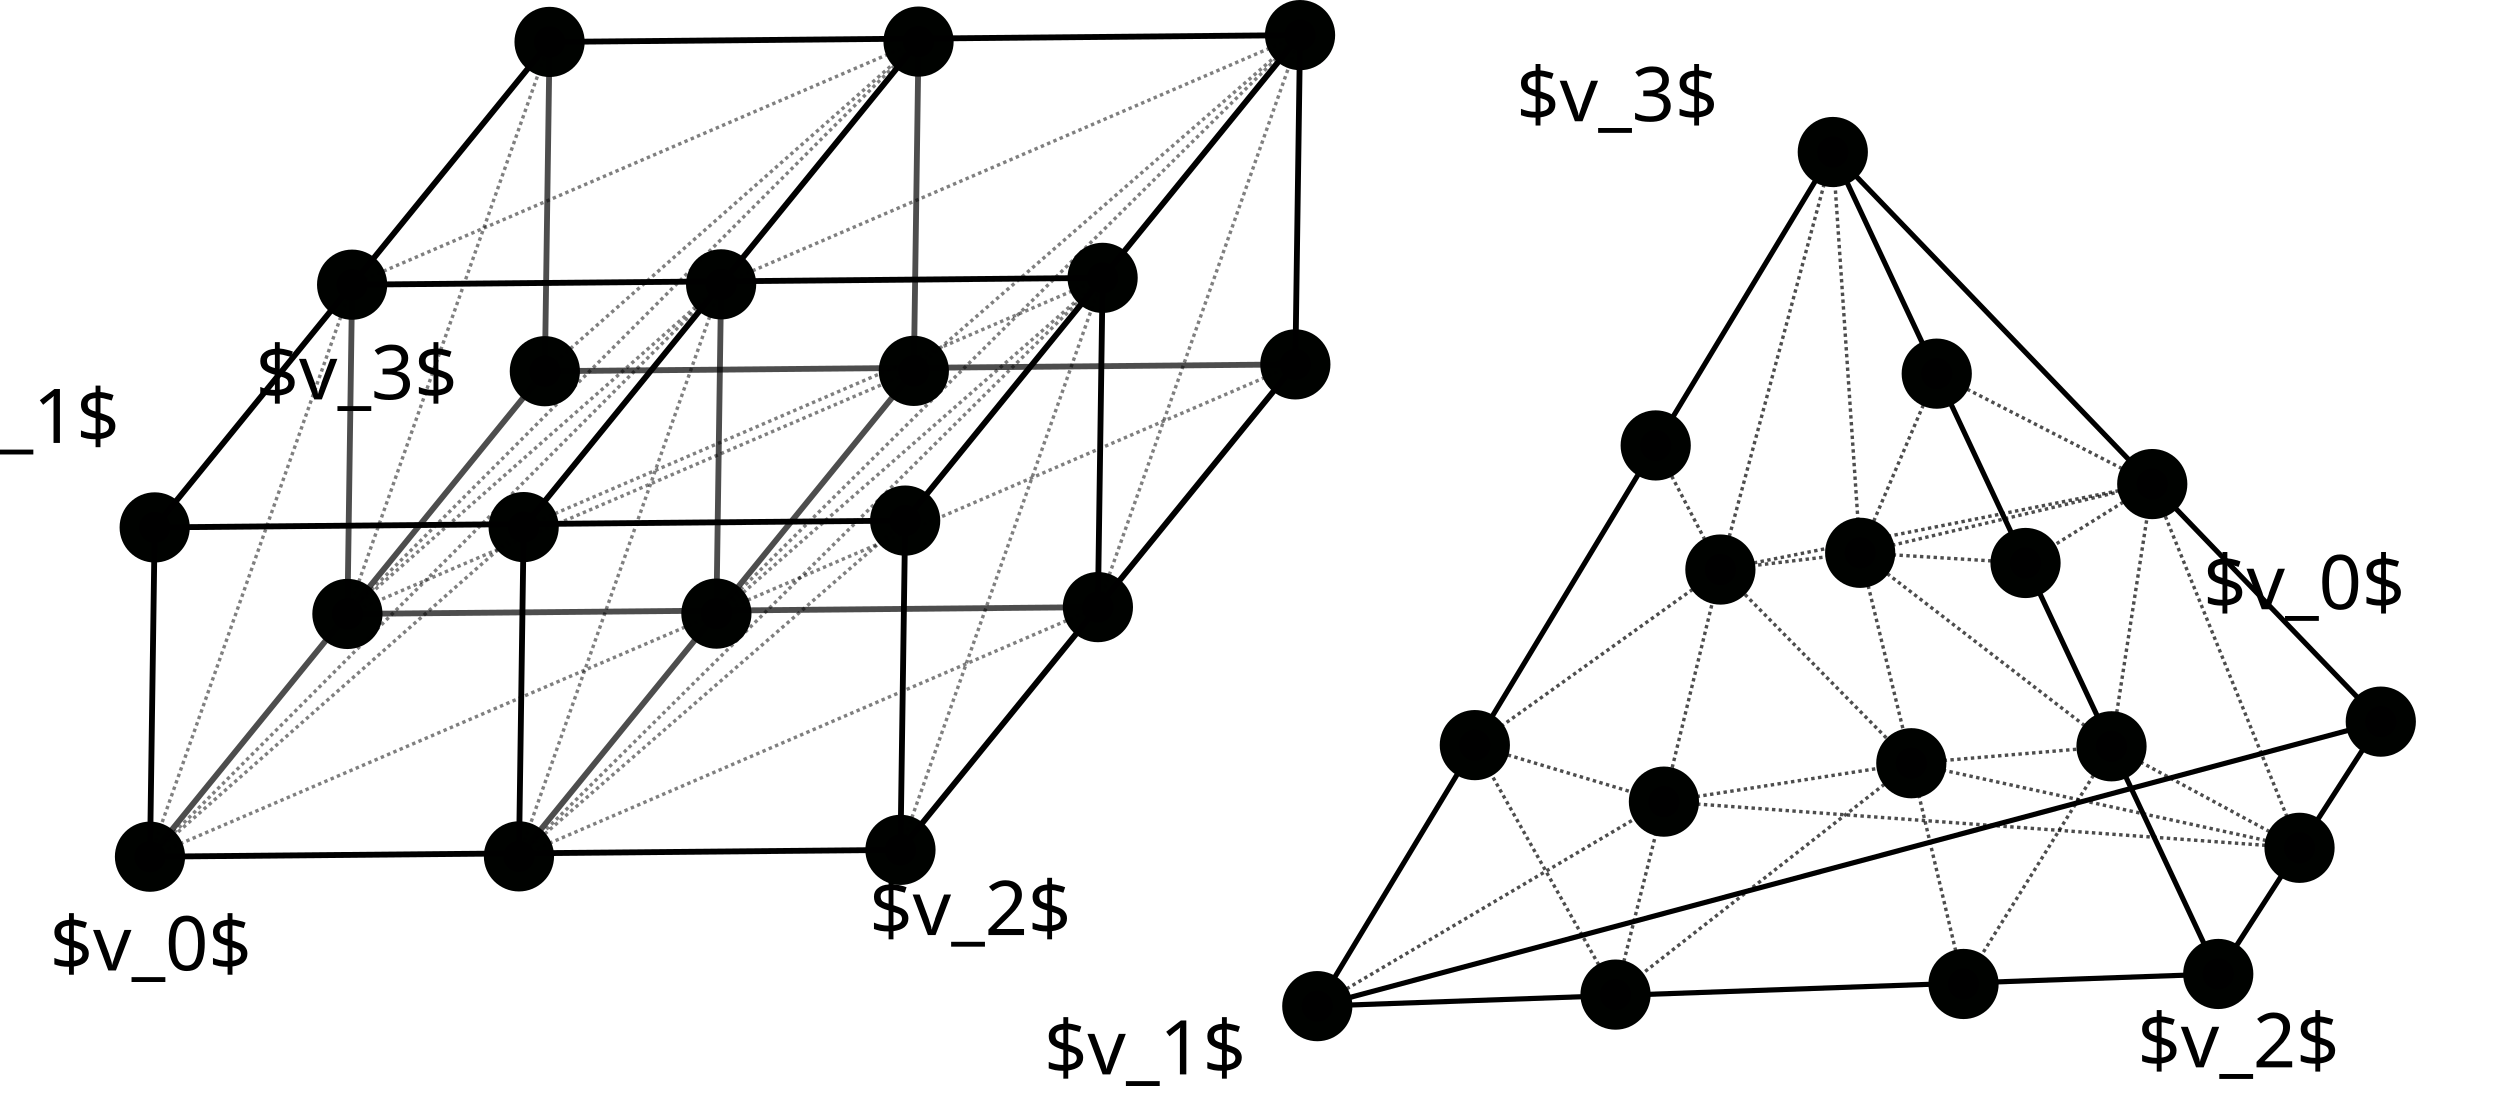
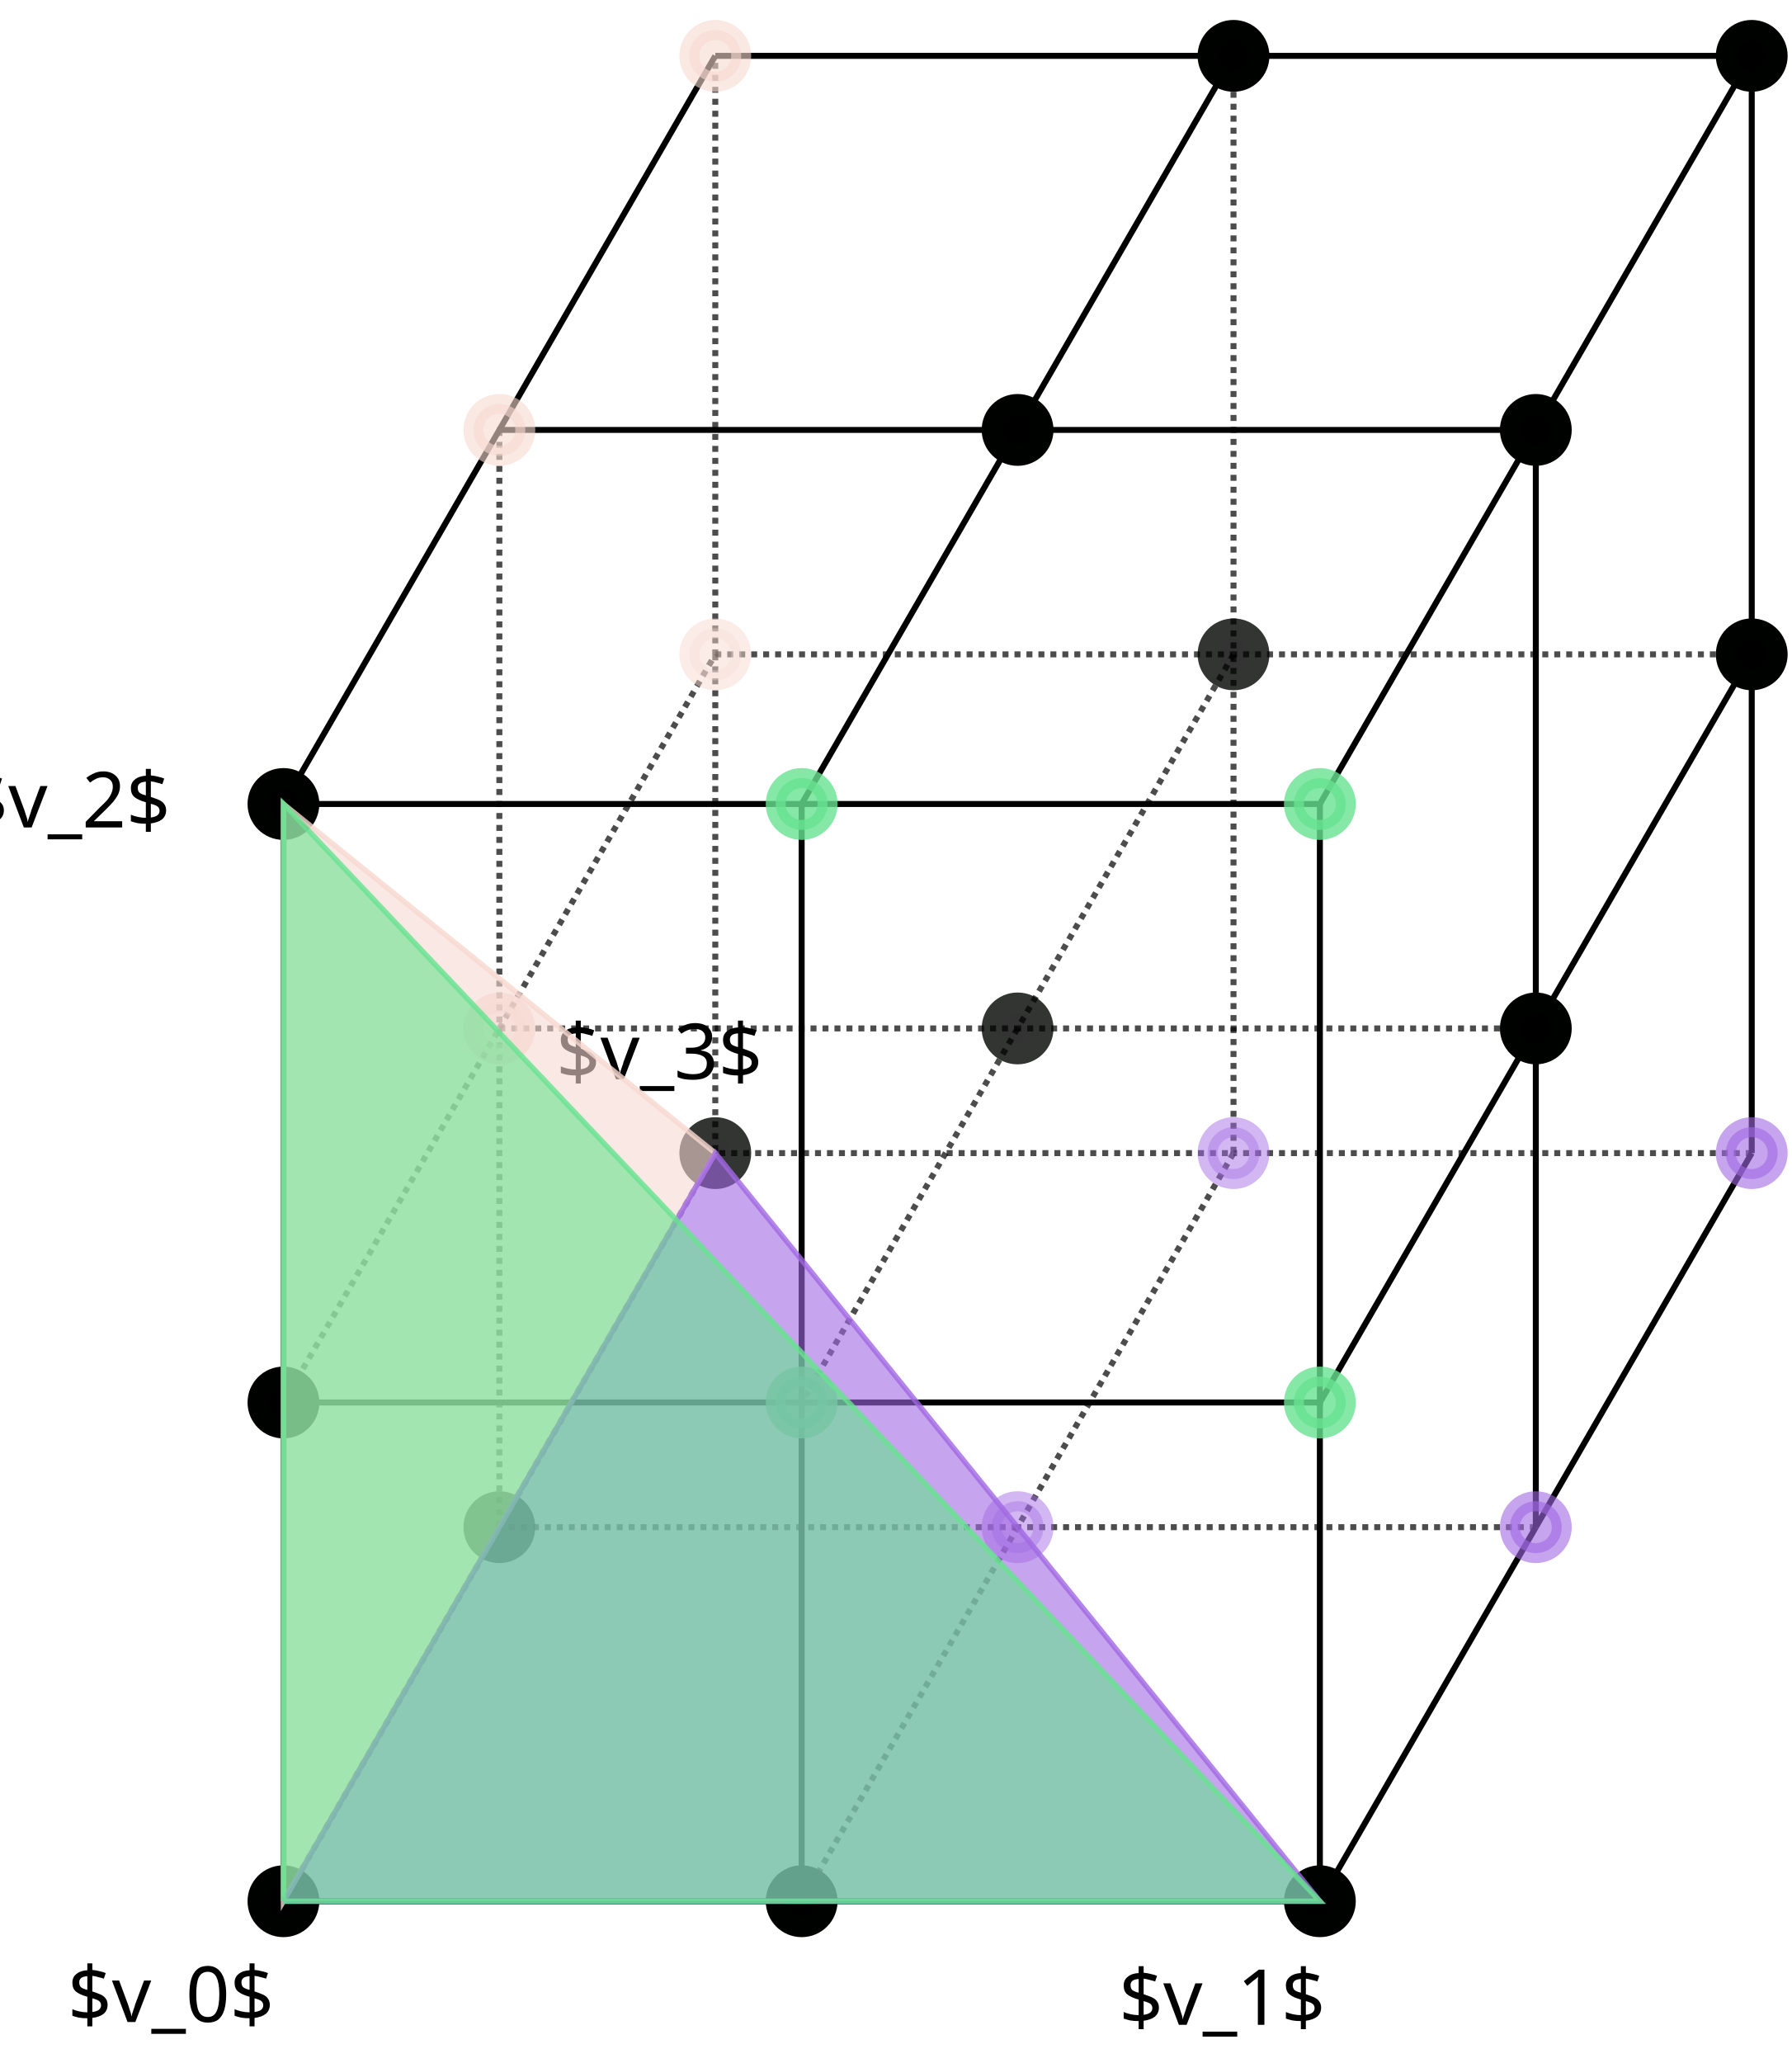
- <svg xmlns="http://www.w3.org/2000/svg" width="128.195mm" height="56.01mm" viewBox="0 0 128.195 56.01" version="1.1" id="svg5">
+ <svg xmlns="http://www.w3.org/2000/svg" width="89.822mm" height="103.408mm" viewBox="0 0 89.822 103.408" version="1.1" id="svg5">
  <defs id="defs2">
    </defs>
-   <g id="layer8" transform="translate(4.671361,1.9961)">
-     <g id="layer11">
-       <g id="layer13" style="stroke:#000000;stroke-width:0.175;stroke-miterlimit:4;stroke-dasharray:0.175, 0.175;stroke-dashoffset:0;stroke-opacity:0.697">
-         <path style="fill:none;stroke:#000000;stroke-width:0.175;stroke-linecap:butt;stroke-linejoin:miter;stroke-miterlimit:4;stroke-dasharray:0.175, 0.175;stroke-dashoffset:0;stroke-opacity:0.704" d="M 83.547,27.208 105.692,22.826" id="path1731" />
-         <path style="fill:none;stroke:#000000;stroke-width:0.175;stroke-linecap:butt;stroke-linejoin:miter;stroke-miterlimit:4;stroke-dasharray:0.175, 0.175;stroke-dashoffset:0;stroke-opacity:0.697" d="m 103.602,36.273 2.09,-13.448 7.552,18.652" id="path978" />
-         <path style="fill:none;stroke:#000000;stroke-width:0.175;stroke-linecap:butt;stroke-linejoin:miter;stroke-miterlimit:4;stroke-dasharray:0.175, 0.175;stroke-dashoffset:0;stroke-opacity:0.697" d="m 113.244,41.478 -9.642,-5.204" id="path976" />
-         <path style="fill:none;stroke:#000000;stroke-width:0.175;stroke-linecap:butt;stroke-linejoin:miter;stroke-miterlimit:4;stroke-dasharray:0.175, 0.175;stroke-dashoffset:0;stroke-opacity:0.697" d="m 105.692,22.826 -6.498,4.047" id="path1175" />
-         <path style="fill:none;stroke:#000000;stroke-width:0.175;stroke-linecap:butt;stroke-linejoin:miter;stroke-miterlimit:4;stroke-dasharray:0.175, 0.175;stroke-dashoffset:0;stroke-opacity:0.697" d="M 94.641,17.164 105.692,22.826" id="path1177" />
-         <path style="fill:none;stroke:#000000;stroke-width:0.175;stroke-linecap:butt;stroke-linejoin:miter;stroke-miterlimit:4;stroke-dasharray:0.175, 0.175;stroke-dashoffset:0;stroke-opacity:0.697" d="M 103.602,36.273 96.015,48.46 93.337,37.141 103.602,36.273" id="path1179" />
-         <path style="fill:none;stroke:#000000;stroke-width:0.175;stroke-linecap:butt;stroke-linejoin:miter;stroke-miterlimit:4;stroke-dasharray:0.175, 0.175;stroke-dashoffset:0;stroke-opacity:0.697" d="m 93.337,37.141 -15.167,11.864 2.481,-9.895 z" id="path1181" />
-         <path style="fill:none;stroke:#000000;stroke-width:0.175;stroke-linecap:butt;stroke-linejoin:miter;stroke-miterlimit:4;stroke-dasharray:0.175, 0.175;stroke-dashoffset:0;stroke-opacity:0.697" d="M 78.169,49.005 70.955,36.212 80.651,39.11 83.547,27.209 93.337,37.141 90.715,26.351 83.547,27.209 80.23,20.845" id="path1183" />
-         <path style="fill:none;stroke:#000000;stroke-width:0.175;stroke-linecap:butt;stroke-linejoin:miter;stroke-miterlimit:4;stroke-dasharray:0.175, 0.175;stroke-dashoffset:0;stroke-opacity:0.697" d="M 83.547,27.208 70.955,36.212" id="path1185" />
-         <path style="fill:none;stroke:#000000;stroke-width:0.175;stroke-linecap:butt;stroke-linejoin:miter;stroke-miterlimit:4;stroke-dasharray:0.175, 0.175;stroke-dashoffset:0;stroke-opacity:0.697" d="m 90.715,26.351 12.886,9.922" id="path1187" />
-         <path style="fill:none;stroke:#000000;stroke-width:0.175;stroke-linecap:butt;stroke-linejoin:miter;stroke-miterlimit:4;stroke-dasharray:0.175, 0.175;stroke-dashoffset:0;stroke-opacity:0.697" d="M 99.194,26.873 90.715,26.351" id="path1189" />
-         <path style="fill:none;stroke:#000000;stroke-width:0.175;stroke-linecap:butt;stroke-linejoin:miter;stroke-miterlimit:4;stroke-dasharray:0.175, 0.175;stroke-dashoffset:0;stroke-opacity:0.697" d="M 94.641,17.164 90.715,26.351" id="path1191" />
-         <path style="fill:none;stroke:#000000;stroke-width:0.175;stroke-linecap:butt;stroke-linejoin:miter;stroke-miterlimit:4;stroke-dasharray:0.175, 0.175;stroke-dashoffset:0;stroke-opacity:0.697" d="m 83.547,27.208 5.764,-21.41 1.404,20.553 14.976,-3.526" id="path1193" />
-         <path style="fill:none;stroke:#000000;stroke-width:0.175;stroke-linecap:butt;stroke-linejoin:miter;stroke-miterlimit:4;stroke-dasharray:0.175, 0.175;stroke-dashoffset:0;stroke-opacity:0.697" d="M 62.877,49.597 80.651,39.11" id="path1197" />
-         <path style="fill:none;stroke:#000000;stroke-width:0.175;stroke-linecap:butt;stroke-linejoin:miter;stroke-miterlimit:4;stroke-dasharray:0.175, 0.175;stroke-dashoffset:0;stroke-opacity:0.697" d="M 113.244,41.478 93.337,37.141" id="path1199" />
-         <path style="fill:none;stroke:#000000;stroke-width:0.175;stroke-linecap:butt;stroke-linejoin:miter;stroke-miterlimit:4;stroke-dasharray:0.175, 0.175;stroke-dashoffset:0;stroke-opacity:0.7" d="M 113.244,41.478 80.651,39.11" id="path1734" />
+   <g id="layer1" transform="translate(101.2183,40.21583)">
+     <g id="layer2">
+       <g id="layer3">
+         <path style="fill:none;stroke:#000000;stroke-width:0.3;stroke-linecap:butt;stroke-linejoin:miter;stroke-miterlimit:4;stroke-dasharray:none;stroke-opacity:1" d="M -87.008,55.084 V 30.084 0.084 l 25.981,3.81e-6 25.981,3.82e-6" id="path4205" />
+         <path style="fill:none;stroke:#000000;stroke-width:0.3;stroke-linecap:butt;stroke-linejoin:miter;stroke-miterlimit:4;stroke-dasharray:none;stroke-opacity:1" d="M -35.047,0.084 V 30.084 l -25.981,-4e-6 -25.981,-2e-6" id="path4207" />
+         <path style="fill:none;stroke:#000000;stroke-width:0.3;stroke-linecap:butt;stroke-linejoin:miter;stroke-miterlimit:4;stroke-dasharray:none;stroke-opacity:1" d="m -61.028,0.084 v 30 25 h -25.981" id="path4209" />
+         <path style="fill:none;stroke:#000000;stroke-width:0.3;stroke-linecap:butt;stroke-linejoin:miter;stroke-miterlimit:4;stroke-dasharray:none;stroke-opacity:1" d="m -61.028,55.084 h 25.981 V 30.084" id="path4211" />
+         <path style="fill:none;stroke:#000000;stroke-width:0.3;stroke-linecap:butt;stroke-linejoin:miter;stroke-miterlimit:4;stroke-dasharray:none;stroke-opacity:1" d="M -35.047,55.084 -24.221,36.334" id="path4213" />
+         <path style="fill:none;stroke:#000000;stroke-width:0.3;stroke-linecap:butt;stroke-linejoin:miter;stroke-miterlimit:4;stroke-dasharray:none;stroke-opacity:1" d="M -24.221,36.334 -13.396,17.584" id="path4215" />
+         <path style="fill:none;stroke:#000000;stroke-width:0.3;stroke-linecap:butt;stroke-linejoin:miter;stroke-miterlimit:4;stroke-dasharray:none;stroke-opacity:1" d="M -35.047,30.084 -24.221,11.334" id="path4217" />
+         <path style="fill:none;stroke:#000000;stroke-width:0.3;stroke-linecap:butt;stroke-linejoin:miter;stroke-miterlimit:4;stroke-dasharray:none;stroke-opacity:1" d="M -24.221,11.334 -13.396,-7.416" id="path4219" />
+         <path style="fill:none;stroke:#000000;stroke-width:0.3;stroke-linecap:butt;stroke-linejoin:miter;stroke-miterlimit:4;stroke-dasharray:none;stroke-opacity:1" d="M -24.221,36.334 V 11.334" id="path4221" />
+         <path style="fill:none;stroke:#000000;stroke-width:0.3;stroke-linecap:butt;stroke-linejoin:miter;stroke-miterlimit:4;stroke-dasharray:none;stroke-opacity:1" d="M -13.396,17.584 V -7.416" id="path4223" />
+         <path style="fill:none;stroke:#000000;stroke-width:0.3;stroke-linecap:butt;stroke-linejoin:miter;stroke-miterlimit:4;stroke-dasharray:none;stroke-opacity:1" d="M -24.221,11.334 V -18.666 L -35.047,0.084" id="path4225" />
+         <path style="fill:none;stroke:#000000;stroke-width:0.3;stroke-linecap:butt;stroke-linejoin:miter;stroke-miterlimit:4;stroke-dasharray:none;stroke-opacity:1" d="m -24.221,-18.666 10.825,-18.75 2e-6,30" id="path4227" />
+         <path style="fill:none;stroke:#000000;stroke-width:0.3;stroke-linecap:butt;stroke-linejoin:miter;stroke-miterlimit:4;stroke-dasharray:none;stroke-opacity:1" d="M -61.028,0.084 -50.202,-18.666" id="path4229" />
+         <path style="fill:none;stroke:#000000;stroke-width:0.3;stroke-linecap:butt;stroke-linejoin:miter;stroke-miterlimit:4;stroke-dasharray:none;stroke-opacity:1" d="m -24.221,-18.666 -25.981,-4e-6 10.825,-18.75 25.981,4e-6" id="path4231" />
+         <path style="fill:none;stroke:#000000;stroke-width:0.3;stroke-linecap:butt;stroke-linejoin:miter;stroke-miterlimit:4;stroke-dasharray:none;stroke-opacity:1" d="m -87.008,0.084 10.825,-18.75 25.981,3e-6" id="path4233" />
+         <path style="fill:none;stroke:#000000;stroke-width:0.3;stroke-linecap:butt;stroke-linejoin:miter;stroke-miterlimit:4;stroke-dasharray:none;stroke-opacity:1" d="m -76.183,-18.666 10.825,-18.75" id="path4235" />
+         <path style="fill:none;stroke:#000000;stroke-width:0.3;stroke-linecap:butt;stroke-linejoin:miter;stroke-miterlimit:4;stroke-dasharray:none;stroke-opacity:1" d="m -65.358,-37.416 h 25.981" id="path4237" />
      </g>
-       <g id="layer12">
-         <path style="fill:none;stroke:#000000;stroke-width:0.265px;stroke-linecap:butt;stroke-linejoin:miter;stroke-opacity:1" d="M 62.877,49.597 109.076,47.947" id="path23560" />
-         <path style="fill:none;stroke:#000000;stroke-width:0.265px;stroke-linecap:butt;stroke-linejoin:miter;stroke-opacity:1" d="M 89.311,5.799 62.877,49.597" id="path23982" />
-         <path style="fill:none;stroke:#000000;stroke-width:0.265px;stroke-linecap:butt;stroke-linejoin:miter;stroke-opacity:1" d="M 117.411,35.008 62.877,49.597" id="path23980" />
-         <path style="fill:none;stroke:#000000;stroke-width:0.265px;stroke-linecap:butt;stroke-linejoin:miter;stroke-opacity:1" d="M 89.311,5.799 117.411,35.008 109.076,47.947 Z" id="path23978" />
+       <g id="layer4">
+         <path style="font-variation-settings:normal;opacity:1;vector-effect:none;fill:none;fill-opacity:1;stroke:#000000;stroke-width:0.3;stroke-linecap:butt;stroke-linejoin:miter;stroke-miterlimit:4;stroke-dasharray:0.3, 0.3;stroke-dashoffset:0;stroke-opacity:0.7;-inkscape-stroke:none;stop-color:#000000;stop-opacity:1" d="m -87.008,55.084 10.825,-18.75" id="path4353" />
+         <path style="font-variation-settings:normal;opacity:1;vector-effect:none;fill:none;fill-opacity:1;stroke:#000000;stroke-width:0.3;stroke-linecap:butt;stroke-linejoin:miter;stroke-miterlimit:4;stroke-dasharray:0.3, 0.3;stroke-dashoffset:0;stroke-opacity:0.7;-inkscape-stroke:none;stop-color:#000000;stop-opacity:1" d="M -76.183,36.334 -65.358,17.584" id="path4355" />
+         <path style="font-variation-settings:normal;opacity:1;vector-effect:none;fill:none;fill-opacity:1;stroke:#000000;stroke-width:0.3;stroke-linecap:butt;stroke-linejoin:miter;stroke-miterlimit:4;stroke-dasharray:0.3, 0.3;stroke-dashoffset:0;stroke-opacity:0.7;-inkscape-stroke:none;stop-color:#000000;stop-opacity:1" d="M -76.183,36.334 V 11.334 l -10.825,18.75" id="path4357" />
+         <path style="font-variation-settings:normal;opacity:1;vector-effect:none;fill:none;fill-opacity:1;stroke:#000000;stroke-width:0.3;stroke-linecap:butt;stroke-linejoin:miter;stroke-miterlimit:4;stroke-dasharray:0.3, 0.3;stroke-dashoffset:0;stroke-opacity:0.7;-inkscape-stroke:none;stop-color:#000000;stop-opacity:1" d="m -76.183,-18.666 v 30 l 10.825,-18.75 10e-7,-30" id="path4359" />
+         <path style="font-variation-settings:normal;opacity:1;vector-effect:none;fill:none;fill-opacity:1;stroke:#000000;stroke-width:0.3;stroke-linecap:butt;stroke-linejoin:miter;stroke-miterlimit:4;stroke-dasharray:0.3, 0.3;stroke-dashoffset:0;stroke-opacity:0.7;-inkscape-stroke:none;stop-color:#000000;stop-opacity:1" d="m -65.358,-7.416 25.981,1.9e-6" id="path4361" />
+         <path style="font-variation-settings:normal;opacity:1;vector-effect:none;fill:none;fill-opacity:1;stroke:#000000;stroke-width:0.3;stroke-linecap:butt;stroke-linejoin:miter;stroke-miterlimit:4;stroke-dasharray:0.3, 0.3;stroke-dashoffset:0;stroke-opacity:0.7;-inkscape-stroke:none;stop-color:#000000;stop-opacity:1" d="M -39.377,-37.416 V -7.416 L -50.202,11.334" id="path4363" />
+         <path style="font-variation-settings:normal;opacity:1;vector-effect:none;fill:none;fill-opacity:1;stroke:#000000;stroke-width:0.3;stroke-linecap:butt;stroke-linejoin:miter;stroke-miterlimit:4;stroke-dasharray:0.3, 0.3;stroke-dashoffset:0;stroke-opacity:0.7;-inkscape-stroke:none;stop-color:#000000;stop-opacity:1" d="M -65.358,-7.416 V 17.584 h 25.981 V -7.416" id="path4365" />
+         <path style="font-variation-settings:normal;opacity:1;vector-effect:none;fill:none;fill-opacity:1;stroke:#000000;stroke-width:0.3;stroke-linecap:butt;stroke-linejoin:miter;stroke-miterlimit:4;stroke-dasharray:0.3, 0.3;stroke-dashoffset:0;stroke-opacity:0.7;-inkscape-stroke:none;stop-color:#000000;stop-opacity:1" d="M -50.202,11.334 -61.028,30.084" id="path4367" />
+         <path style="font-variation-settings:normal;opacity:1;vector-effect:none;fill:none;fill-opacity:1;stroke:#000000;stroke-width:0.3;stroke-linecap:butt;stroke-linejoin:miter;stroke-miterlimit:4;stroke-dasharray:0.3, 0.3;stroke-dashoffset:0;stroke-opacity:0.7;-inkscape-stroke:none;stop-color:#000000;stop-opacity:1" d="M -39.377,17.584 -50.202,36.334 -61.028,55.084" id="path4369" />
+         <path style="font-variation-settings:normal;opacity:1;vector-effect:none;fill:none;fill-opacity:1;stroke:#000000;stroke-width:0.3;stroke-linecap:butt;stroke-linejoin:miter;stroke-miterlimit:4;stroke-dasharray:0.3, 0.3;stroke-dashoffset:0;stroke-opacity:0.7;-inkscape-stroke:none;stop-color:#000000;stop-opacity:1" d="M -50.202,36.334 H -76.183" id="path4371" />
+         <path style="font-variation-settings:normal;opacity:1;vector-effect:none;fill:none;fill-opacity:1;stroke:#000000;stroke-width:0.3;stroke-linecap:butt;stroke-linejoin:miter;stroke-miterlimit:4;stroke-dasharray:0.3, 0.3;stroke-dashoffset:0;stroke-opacity:0.7;-inkscape-stroke:none;stop-color:#000000;stop-opacity:1" d="m -24.221,36.334 -25.981,-6e-6" id="path4373" />
+         <path style="font-variation-settings:normal;opacity:1;vector-effect:none;fill:none;fill-opacity:1;stroke:#000000;stroke-width:0.3;stroke-linecap:butt;stroke-linejoin:miter;stroke-miterlimit:4;stroke-dasharray:0.3, 0.3;stroke-dashoffset:0;stroke-opacity:0.7;-inkscape-stroke:none;stop-color:#000000;stop-opacity:1" d="m -13.396,17.584 -25.981,-4e-6" id="path4375" />
+         <path style="font-variation-settings:normal;opacity:1;vector-effect:none;fill:none;fill-opacity:1;stroke:#000000;stroke-width:0.3;stroke-linecap:butt;stroke-linejoin:miter;stroke-miterlimit:4;stroke-dasharray:0.3, 0.3;stroke-dashoffset:0;stroke-opacity:0.7;-inkscape-stroke:none;stop-color:#000000;stop-opacity:1" d="m -13.396,-7.416 -25.981,-4.7e-6" id="path4377" />
+         <path style="font-variation-settings:normal;opacity:1;vector-effect:none;fill:none;fill-opacity:1;stroke:#000000;stroke-width:0.3;stroke-linecap:butt;stroke-linejoin:miter;stroke-miterlimit:4;stroke-dasharray:0.3, 0.3;stroke-dashoffset:0;stroke-opacity:0.7;-inkscape-stroke:none;stop-color:#000000;stop-opacity:1" d="m -24.221,11.334 -25.981,-6e-6" id="path4414" />
+         <path style="fill:none;stroke:#000000;stroke-width:0.3;stroke-linecap:butt;stroke-linejoin:miter;stroke-miterlimit:4;stroke-dasharray:0.3, 0.3;stroke-dashoffset:0;stroke-opacity:0.7" d="m -76.183,11.334 25.981,4e-6" id="path4416" />
      </g>
    </g>
-     <g id="layer10">
-       <text xml:space="preserve" style="font-size:3.881px;line-height:1.25;font-family:sans-serif;text-align:center;text-anchor:middle;stroke-width:0.265" x="58.587" y="53.098" id="text4956-9-3">
-         <tspan id="tspan4954-3-1" style="stroke-width:0.265" x="58.587" y="53.098">$v_1$</tspan>
-         <tspan style="stroke-width:0.265" x="58.587" y="57.949" id="tspan4958-7-4" />
+     <g id="layer7">
+       <text xml:space="preserve" style="font-size:3.881px;line-height:1.25;font-family:sans-serif;text-align:center;text-anchor:middle;stroke-width:0.265" x="-88.107" y="61.135" id="text4956">
+         <tspan id="tspan4954" style="stroke-width:0.265" x="-88.107" y="61.135">$v_0$</tspan>
+         <tspan style="stroke-width:0.265" x="-88.107" y="65.986" id="tspan4958" />
      </text>
-       <text xml:space="preserve" style="font-size:3.881px;line-height:1.25;font-family:sans-serif;text-align:center;text-anchor:middle;stroke-width:0.265" x="114.655" y="52.735" id="text4956-9-3-9">
-         <tspan id="tspan4954-3-1-2" style="stroke-width:0.265" x="114.655" y="52.735">$v_2$</tspan>
-         <tspan style="stroke-width:0.265" x="114.655" y="57.586" id="tspan4958-7-4-0" />
+       <text xml:space="preserve" style="font-size:3.881px;line-height:1.25;font-family:sans-serif;text-align:center;text-anchor:middle;stroke-width:0.265" x="-93.306" y="1.26" id="text4956-9-4">
+         <tspan id="tspan4954-3-5" style="stroke-width:0.265" x="-93.306" y="1.26">$v_2$</tspan>
+         <tspan style="stroke-width:0.265" x="-93.306" y="6.111" id="tspan4958-7-2" />
      </text>
-       <text xml:space="preserve" style="font-size:3.881px;line-height:1.25;font-family:sans-serif;text-align:center;text-anchor:middle;stroke-width:0.265" x="118.024" y="29.247" id="text4956-9-3-6">
-         <tspan style="stroke-width:0.265" x="118.024" y="29.247" id="tspan26474">$v_0$</tspan>
-         <tspan style="stroke-width:0.265" x="118.024" y="34.097" id="tspan4958-7-4-9" />
+       <text xml:space="preserve" style="font-size:3.881px;line-height:1.25;font-family:sans-serif;text-align:center;text-anchor:middle;stroke-width:0.265" x="-35.401" y="61.277" id="text4956-9-4-6">
+         <tspan id="tspan4954-3-5-1" style="stroke-width:0.265" x="-35.401" y="61.277">$v_1$</tspan>
+         <tspan style="stroke-width:0.265" x="-35.401" y="66.128" id="tspan4958-7-2-0" />
      </text>
-       <text xml:space="preserve" style="font-size:3.881px;line-height:1.25;font-family:sans-serif;text-align:center;text-anchor:middle;stroke-width:0.265" x="81.793" y="4.224" id="text4956-9-3-2">
-         <tspan style="stroke-width:0.265" x="81.793" y="4.224" id="tspan4958-7-4-6">$v_3$</tspan>
-       </text>
-     </g>
-     <g id="layer9">
-       <circle style="display:inline;fill:#000000;fill-opacity:1;stroke:#000200;stroke-width:1;stroke-miterlimit:5.1;stroke-dasharray:none;stroke-opacity:1" id="path1913-4-4" cx="109.076" cy="47.947" r="1.3" />
-       <circle style="display:inline;fill:#000000;fill-opacity:1;stroke:#000200;stroke-width:1;stroke-miterlimit:5.1;stroke-dasharray:none;stroke-opacity:1" id="path1913-4-4-8" cx="113.244" cy="41.478" r="1.3" />
-       <circle style="display:inline;fill:#000000;fill-opacity:1;stroke:#000200;stroke-width:1;stroke-miterlimit:5.1;stroke-dasharray:none;stroke-opacity:1" id="path1913-4" cx="62.877" cy="49.597" r="1.3" />
-       <circle style="display:inline;fill:#000000;fill-opacity:1;stroke:#000200;stroke-width:1;stroke-miterlimit:5.1;stroke-dasharray:none;stroke-opacity:1" id="path1913-4-3" cx="78.169" cy="49.005" r="1.3" />
-       <circle style="display:inline;fill:#000000;fill-opacity:1;stroke:#000200;stroke-width:1;stroke-miterlimit:5.1;stroke-dasharray:none;stroke-opacity:1" id="path1913-4-3-7" cx="96.015" cy="48.46" r="1.3" />
-       <circle style="display:inline;fill:#000000;fill-opacity:1;stroke:#000200;stroke-width:1;stroke-miterlimit:5.1;stroke-dasharray:none;stroke-opacity:1" id="path1913-4-7" cx="117.411" cy="35.008" r="1.3" />
-       <circle style="display:inline;fill:#000000;fill-opacity:1;stroke:#000200;stroke-width:1;stroke-miterlimit:5.1;stroke-dasharray:none;stroke-opacity:1" id="path1913-4-7-8" cx="89.311" cy="5.799" r="1.3" />
-       <circle style="display:inline;fill:#000000;fill-opacity:1;stroke:#000200;stroke-width:1;stroke-miterlimit:5.1;stroke-dasharray:none;stroke-opacity:1" id="path1913-4-4-4" cx="105.692" cy="22.826" r="1.3" />
-       <circle style="display:inline;fill:#000000;fill-opacity:1;stroke:#000200;stroke-width:1;stroke-miterlimit:5.1;stroke-dasharray:none;stroke-opacity:1" id="path1913-4-3-1" cx="70.955" cy="36.212" r="1.3" />
-       <circle style="display:inline;fill:#000000;fill-opacity:1;stroke:#000200;stroke-width:1;stroke-miterlimit:5.1;stroke-dasharray:none;stroke-opacity:1" id="path1913-4-3-72" cx="80.23" cy="20.845" r="1.3" />
-       <circle style="display:inline;fill:#000000;fill-opacity:1;stroke:#000200;stroke-width:1;stroke-miterlimit:5.1;stroke-dasharray:none;stroke-opacity:1" id="path1913-4-3-72-1" cx="83.547" cy="27.209" r="1.3" />
-       <circle style="display:inline;fill:#000000;fill-opacity:1;stroke:#000200;stroke-width:1;stroke-miterlimit:5.1;stroke-dasharray:none;stroke-opacity:1" id="path1913-4-3-72-0" cx="90.715" cy="26.351" r="1.3" />
-       <circle style="display:inline;fill:#000000;fill-opacity:1;stroke:#000200;stroke-width:1;stroke-miterlimit:5.1;stroke-dasharray:none;stroke-opacity:1" id="path1913-4-3-72-7" cx="94.641" cy="17.164" r="1.3" />
-       <circle style="display:inline;fill:#000000;fill-opacity:1;stroke:#000200;stroke-width:1;stroke-miterlimit:5.1;stroke-dasharray:none;stroke-opacity:1" id="path1913-4-3-72-2" cx="99.194" cy="26.873" r="1.3" />
-       <circle style="display:inline;fill:#000000;fill-opacity:1;stroke:#000200;stroke-width:1;stroke-miterlimit:5.1;stroke-dasharray:none;stroke-opacity:1" id="path1913-4-3-72-26" cx="103.602" cy="36.273" r="1.3" />
-       <circle style="display:inline;fill:#000000;fill-opacity:1;stroke:#000200;stroke-width:1;stroke-miterlimit:5.1;stroke-dasharray:none;stroke-opacity:1" id="path1913-4-3-72-6" cx="80.651" cy="39.11" r="1.3" />
-       <circle style="display:inline;fill:#000000;fill-opacity:1;stroke:#000200;stroke-width:1;stroke-miterlimit:5.1;stroke-dasharray:none;stroke-opacity:1" id="path1913-4-3-72-15" cx="93.337" cy="37.141" r="1.3" />
-     </g>
-   </g>
-   <g id="layer1" transform="translate(4.611935,-1.272986)">
-     <g id="layer7">
-       <text xml:space="preserve" style="font-size:3.881px;line-height:1.25;font-family:sans-serif;text-align:center;text-anchor:middle;stroke-width:0.265" x="7.658" y="51.037" id="text4956">
-         <tspan id="tspan4954" style="stroke-width:0.265" x="7.658" y="51.037">$v_0$</tspan>
-         <tspan style="stroke-width:0.265" x="7.658" y="55.888" id="tspan4958" />
-       </text>
-       <text xml:space="preserve" style="font-size:3.881px;line-height:1.25;font-family:sans-serif;text-align:center;text-anchor:middle;stroke-width:0.265" x="0.888" y="23.984" id="text4956-9">
-         <tspan id="tspan4954-3" style="stroke-width:0.265" x="0.888" y="23.984">$v_1$</tspan>
-         <tspan style="stroke-width:0.265" x="0.888" y="28.834" id="tspan4958-7" />
-       </text>
-       <text xml:space="preserve" style="font-size:3.881px;line-height:1.25;font-family:sans-serif;text-align:center;text-anchor:middle;stroke-width:0.265" x="49.686" y="49.224" id="text4956-9-4">
-         <tspan id="tspan4954-3-5" style="stroke-width:0.265" x="49.686" y="49.224">$v_2$</tspan>
-         <tspan style="stroke-width:0.265" x="49.686" y="54.074" id="tspan4958-7-2" />
-       </text>
-       <text xml:space="preserve" style="font-size:3.881px;line-height:1.25;font-family:sans-serif;text-align:center;text-anchor:middle;stroke-width:0.265" x="18.215" y="21.754" id="text4956-9-4-5">
-         <tspan id="tspan4954-3-5-4" style="stroke-width:0.265" x="18.215" y="21.754">$v_3$</tspan>
-         <tspan style="stroke-width:0.265" x="18.215" y="26.605" id="tspan4958-7-2-7" />
+       <text xml:space="preserve" style="font-size:3.881px;line-height:1.25;font-family:sans-serif;text-align:center;text-anchor:middle;stroke-width:0.265" x="-63.621" y="13.878" id="text4956-9-4-5">
+         <tspan id="tspan4954-3-5-4" style="stroke-width:0.265" x="-63.621" y="13.878">$v_3$</tspan>
+         <tspan style="stroke-width:0.265" x="-63.621" y="18.729" id="tspan4958-7-2-7" />
      </text>
    </g>
    <g id="layer6" style="display:inline">
-       <circle style="fill:#000000;fill-opacity:1;stroke:#000200;stroke-width:1;stroke-miterlimit:5.1;stroke-dasharray:none;stroke-opacity:1" id="path1913-7-6-5-4" cx="62.052" cy="3.073" r="1.3" />
-       <circle style="fill:#000000;fill-opacity:1;stroke:#000200;stroke-width:1;stroke-miterlimit:5.1;stroke-dasharray:none;stroke-opacity:1" id="path1913-7-3-5" cx="41.803" cy="27.968" r="1.3" />
-       <circle style="fill:#000000;fill-opacity:1;stroke:#000200;stroke-width:1;stroke-miterlimit:5.1;stroke-dasharray:none;stroke-opacity:1" id="path1913-75-5" cx="51.928" cy="15.521" r="1.3" />
-       <circle style="fill:#000000;fill-opacity:1;stroke:#000200;stroke-width:1;stroke-miterlimit:5.1;stroke-dasharray:none;stroke-opacity:1" id="path1913-7-6-0" cx="61.811" cy="19.958" r="1.3" />
-       <circle style="fill:#000000;fill-opacity:1;stroke:#000200;stroke-width:1;stroke-miterlimit:5.1;stroke-dasharray:none;stroke-opacity:1" id="path1913-7-2" cx="41.562" cy="44.852" r="1.3" />
-       <circle style="fill:#000000;fill-opacity:1;stroke:#000200;stroke-width:1;stroke-miterlimit:5.1;stroke-dasharray:none;stroke-opacity:1" id="path1913-3" cx="51.686" cy="32.405" r="1.3" />
-       <circle style="fill:#000000;fill-opacity:1;stroke:#000200;stroke-width:1;stroke-miterlimit:5.1;stroke-dasharray:none;stroke-opacity:1" id="path1913-7-6-5-0" cx="42.489" cy="3.406" r="1.3" />
-       <circle style="fill:#000000;fill-opacity:1;stroke:#000200;stroke-width:1;stroke-miterlimit:5.1;stroke-dasharray:none;stroke-opacity:1" id="path1913-7-3-2" cx="22.24" cy="28.301" r="1.3" />
-       <circle style="fill:#000000;fill-opacity:1;stroke:#000200;stroke-width:1;stroke-miterlimit:5.1;stroke-dasharray:none;stroke-opacity:1" id="path1913-75-9" cx="32.365" cy="15.854" r="1.3" />
-       <circle style="fill:#000000;fill-opacity:1;stroke:#000200;stroke-width:1;stroke-miterlimit:5.1;stroke-dasharray:none;stroke-opacity:1" id="path1913-7-6-8" cx="42.248" cy="20.291" r="1.3" />
-       <circle style="fill:#000000;fill-opacity:1;stroke:#000200;stroke-width:1;stroke-miterlimit:5.1;stroke-dasharray:none;stroke-opacity:1" id="path1913-7-61" cx="21.999" cy="45.186" r="1.3" />
-       <circle style="fill:#000000;fill-opacity:1;stroke:#000200;stroke-width:1;stroke-miterlimit:5.1;stroke-dasharray:none;stroke-opacity:1" id="path1913-2" cx="32.123" cy="32.738" r="1.3" />
-       <circle style="fill:#000000;fill-opacity:1;stroke:#000200;stroke-width:1;stroke-miterlimit:5.1;stroke-dasharray:none;stroke-opacity:1" id="path1913-7-6-5" cx="23.569" cy="3.423" r="1.3" />
-       <circle style="fill:#000000;fill-opacity:1;stroke:#000200;stroke-width:1;stroke-miterlimit:5.1;stroke-dasharray:none;stroke-opacity:1" id="path1913-7-3" cx="3.32" cy="28.318" r="1.3" />
-       <circle style="fill:#000000;fill-opacity:1;stroke:#000200;stroke-width:1;stroke-miterlimit:5.1;stroke-dasharray:none;stroke-opacity:1" id="path1913-75" cx="13.444" cy="15.871" r="1.3" />
-       <circle style="fill:#000000;fill-opacity:1;stroke:#000200;stroke-width:1;stroke-miterlimit:5.1;stroke-dasharray:none;stroke-opacity:1" id="path1913-7-6" cx="23.327" cy="20.308" r="1.3" />
-       <circle style="fill:#000000;fill-opacity:1;stroke:#000200;stroke-width:1;stroke-miterlimit:5.1;stroke-dasharray:none;stroke-opacity:1" id="path1913-7" cx="3.079" cy="45.203" r="1.3" />
-       <circle style="fill:#000000;fill-opacity:1;stroke:#000200;stroke-width:1;stroke-miterlimit:5.1;stroke-dasharray:none;stroke-opacity:1" id="path1913" cx="13.203" cy="32.755" r="1.3" />
+       <g id="layer8">
+         <circle style="display:inline;opacity:0.8;fill:#a068e2;fill-opacity:0.6;fill-rule:nonzero;stroke:#a068e2;stroke-width:1;stroke-miterlimit:5.1;stroke-dasharray:none;stroke-opacity:0.6" id="path1913-7-0" cx="-50.202" cy="36.334" r="1.3" />
+         <circle style="display:inline;opacity:0.8;fill:#000000;fill-opacity:1;stroke:#000200;stroke-width:1;stroke-miterlimit:5.1;stroke-dasharray:none;stroke-opacity:1" id="path1913-7-9-2" cx="-76.183" cy="36.334" r="1.3" />
+         <circle style="display:inline;opacity:0.8;fill:#f6d8d0;fill-opacity:0.596;stroke:#f6d8d0;stroke-width:1;stroke-miterlimit:5.1;stroke-dasharray:none;stroke-opacity:0.81" id="path1913-7-9-3-3" cx="-76.183" cy="11.334" r="1.3" />
+         <circle style="display:inline;opacity:0.8;fill:#000000;fill-opacity:1;stroke:#000200;stroke-width:1;stroke-miterlimit:5.1;stroke-dasharray:none;stroke-opacity:1" id="path1913-7-9-6-7" cx="-50.202" cy="11.334" r="1.3" />
+         <circle style="display:inline;opacity:0.8;fill:#a068e2;fill-opacity:0.6;fill-rule:nonzero;stroke:#a068e2;stroke-width:1;stroke-miterlimit:5.1;stroke-dasharray:none;stroke-opacity:0.6" id="path1913-7-5" cx="-39.377" cy="17.584" r="1.3" />
+         <circle style="display:inline;opacity:0.8;fill:#000000;fill-opacity:1;stroke:#000200;stroke-width:1;stroke-miterlimit:5.1;stroke-dasharray:none;stroke-opacity:1" id="path1913-7-9-9" cx="-65.358" cy="17.584" r="1.3" />
+         <circle style="display:inline;opacity:0.8;fill:#f6d8d0;fill-opacity:0.596;stroke:#f6d8d0;stroke-width:1;stroke-miterlimit:5.1;stroke-dasharray:none;stroke-opacity:0.596" id="path1913-7-9-3-2" cx="-65.358" cy="-7.416" r="1.3" />
+         <circle style="display:inline;opacity:0.8;fill:#000000;fill-opacity:1;stroke:#000200;stroke-width:1;stroke-miterlimit:5.1;stroke-dasharray:none;stroke-opacity:1" id="path1913-7-9-6-2" cx="-39.377" cy="-7.416" r="1.3" />
+       </g>
+       <g id="layer5">
+         <circle style="display:inline;fill:#68e290;fill-opacity:0.804;stroke:#68e290;stroke-width:1;stroke-miterlimit:5.1;stroke-dasharray:none;stroke-opacity:0.804" id="path1913-7-9-6-1-0" cx="-35.047" cy="0.084" r="1.3" />
+         <circle style="display:inline;fill:#000000;fill-opacity:1;stroke:#000200;stroke-width:1;stroke-miterlimit:5.1;stroke-dasharray:none;stroke-opacity:1" id="path1913-7-9-6-2-3-5" cx="-13.396" cy="-37.416" r="1.3" />
+         <circle style="display:inline;fill:#000000;fill-opacity:1;stroke:#000200;stroke-width:1;stroke-miterlimit:5.1;stroke-dasharray:none;stroke-opacity:1" id="path1913-7-9-6-7-9-4" cx="-24.221" cy="-18.666" r="1.3" />
+         <circle style="display:inline;fill:#68e290;fill-opacity:0.804;stroke:#68e290;stroke-width:1;stroke-miterlimit:5.1;stroke-dasharray:none;stroke-opacity:0.804" id="path1913-7-9-6-78" cx="-35.047" cy="30.084" r="1.3" />
+         <circle style="display:inline;fill:#000000;fill-opacity:1;stroke:#000200;stroke-width:1;stroke-miterlimit:5.1;stroke-dasharray:none;stroke-opacity:1" id="path1913-7-4" cx="-35.047" cy="55.084" r="1.3" />
+         <circle style="display:inline;fill:#000000;fill-opacity:1;stroke:#000200;stroke-width:1;stroke-miterlimit:5.1;stroke-dasharray:none;stroke-opacity:1" id="path1913-7-9-6-2-9" cx="-13.396" cy="-7.416" r="1.3" />
+         <circle style="display:inline;fill:#a068e2;fill-opacity:0.6;fill-rule:nonzero;stroke:#a068e2;stroke-width:1;stroke-miterlimit:5.1;stroke-dasharray:none;stroke-opacity:0.6" id="path1913-7-5-1" cx="-13.396" cy="17.584" r="1.3" />
+         <circle style="display:inline;fill:#000000;fill-opacity:1;stroke:#000200;stroke-width:1;stroke-miterlimit:5.1;stroke-dasharray:none;stroke-opacity:1" id="path1913-7-9-6-7-93" cx="-24.221" cy="11.334" r="1.3" />
+         <circle style="display:inline;fill:#a068e2;fill-opacity:0.6;fill-rule:nonzero;stroke:#a068e2;stroke-width:1;stroke-miterlimit:5.1;stroke-dasharray:none;stroke-opacity:0.6" id="path1913-7-0-2" cx="-24.221" cy="36.334" r="1.3" />
+         <circle style="display:inline;fill:#68e290;fill-opacity:0.804;stroke:#68e290;stroke-width:1;stroke-miterlimit:5.1;stroke-dasharray:none;stroke-opacity:0.804" id="path1913-7-9-6-1" cx="-61.028" cy="0.084" r="1.3" />
+         <circle style="display:inline;fill:#000000;fill-opacity:1;stroke:#000200;stroke-width:1;stroke-miterlimit:5.1;stroke-dasharray:none;stroke-opacity:1" id="path1913-7-9-3-6" cx="-87.008" cy="0.084" r="1.3" />
+         <circle style="display:inline;fill:#000000;fill-opacity:1;stroke:#000200;stroke-width:1;stroke-miterlimit:5.1;stroke-dasharray:none;stroke-opacity:1" id="path1913-7-9-6-2-3" cx="-39.377" cy="-37.416" r="1.3" />
+         <circle style="display:inline;fill:#f6d8d0;fill-opacity:0.596;stroke:#f6d8d0;stroke-width:1;stroke-miterlimit:5.1;stroke-dasharray:none;stroke-opacity:0.596" id="path1913-7-9-3-2-7" cx="-65.358" cy="-37.416" r="1.3" />
+         <circle style="display:inline;fill:#000000;fill-opacity:1;stroke:#000200;stroke-width:1;stroke-miterlimit:5.1;stroke-dasharray:none;stroke-opacity:1" id="path1913-7-9-6-7-9" cx="-50.202" cy="-18.666" r="1.3" />
+         <circle style="display:inline;fill:#f6d8d0;fill-opacity:0.596;stroke:#f6d8d0;stroke-width:1;stroke-miterlimit:5.1;stroke-dasharray:none;stroke-opacity:0.596" id="path1913-7-9-3-3-8" cx="-76.183" cy="-18.666" r="1.3" />
+         <circle style="display:inline;fill:#68e290;fill-opacity:0.804;stroke:#68e290;stroke-width:1;stroke-miterlimit:5.1;stroke-dasharray:none;stroke-opacity:0.804" id="path1913-7-9-6" cx="-61.028" cy="30.084" r="1.3" />
+         <circle style="display:inline;fill:#000000;fill-opacity:1;stroke:#000200;stroke-width:1;stroke-miterlimit:5.1;stroke-dasharray:none;stroke-opacity:1" id="path1913-7-9-3" cx="-87.008" cy="30.084" r="1.3" />
+         <circle style="display:inline;fill:#000000;fill-opacity:1;stroke:#000200;stroke-width:1;stroke-miterlimit:5.1;stroke-dasharray:none;stroke-opacity:1" id="path1913-7-9" cx="-87.008" cy="55.084" r="1.3" />
+         <circle style="display:inline;fill:#000000;fill-opacity:1;stroke:#000200;stroke-width:1;stroke-miterlimit:5.1;stroke-dasharray:none;stroke-opacity:1" id="path1913-7" cx="-61.028" cy="55.084" r="1.3" />
+       </g>
    </g>
-     <g id="layer2" style="fill:#000000;fill-opacity:0.702">
-       <g id="layer5" style="display:inline;fill:#000000;fill-opacity:0.698;stroke:#000000;stroke-width:0.175;stroke-miterlimit:4;stroke-dasharray:0.175, 0.175;stroke-dashoffset:0;stroke-opacity:0.5">
-         <path style="fill:none;stroke:#000000;stroke-width:0.175;stroke-linecap:butt;stroke-linejoin:miter;stroke-miterlimit:4;stroke-dasharray:0.175, 0.175;stroke-dashoffset:0;stroke-opacity:0.5" d="M 13.444,15.871 42.81,3.248" id="path23278" />
-         <path style="fill:none;stroke:#000000;stroke-width:0.175;stroke-linecap:butt;stroke-linejoin:miter;stroke-miterlimit:4;stroke-dasharray:0.175, 0.175;stroke-dashoffset:0;stroke-opacity:0.5" d="M 23.327,20.308 42.489,3.406" id="path23276" />
-         <path style="fill:none;stroke:#000000;stroke-width:0.175;stroke-linecap:butt;stroke-linejoin:miter;stroke-miterlimit:4;stroke-dasharray:0.175, 0.175;stroke-dashoffset:0;stroke-opacity:0.5" d="M 13.203,32.755 23.569,3.423" id="path23274" />
-         <path style="fill:none;stroke:#000000;stroke-width:0.175;stroke-linecap:butt;stroke-linejoin:miter;stroke-miterlimit:4;stroke-dasharray:0.175, 0.175;stroke-dashoffset:0;stroke-opacity:0.5" d="M 42.489,3.406 13.203,32.755 42.248,20.291" id="path23272" />
-         <path style="fill:none;stroke:#000000;stroke-width:0.175;stroke-linecap:butt;stroke-linejoin:miter;stroke-miterlimit:4;stroke-dasharray:0.175, 0.175;stroke-dashoffset:0;stroke-opacity:0.5" d="M 32.123,32.738 61.811,19.958" id="path23270" />
-         <path style="fill:none;stroke:#000000;stroke-width:0.175;stroke-linecap:butt;stroke-linejoin:miter;stroke-miterlimit:4;stroke-dasharray:0.175, 0.175;stroke-dashoffset:0;stroke-opacity:0.5" d="M 32.123,32.738 62.052,3.073" id="path23268" />
-         <path style="fill:none;stroke:#000000;stroke-width:0.175;stroke-linecap:butt;stroke-linejoin:miter;stroke-miterlimit:4;stroke-dasharray:0.175, 0.175;stroke-dashoffset:0;stroke-opacity:0.5" d="M 32.365,15.854 62.052,3.073" id="path23266" />
-         <path style="fill:none;stroke:#000000;stroke-width:0.175;stroke-linecap:butt;stroke-linejoin:miter;stroke-miterlimit:4;stroke-dasharray:0.175, 0.175;stroke-dashoffset:0;stroke-opacity:0.5" d="M 42.248,20.291 62.052,3.073" id="path23264" />
-         <path style="fill:none;stroke:#000000;stroke-width:0.175;stroke-linecap:butt;stroke-linejoin:miter;stroke-miterlimit:4;stroke-dasharray:0.175, 0.175;stroke-dashoffset:0;stroke-opacity:0.5" d="M 51.686,32.405 62.052,3.073" id="path23262" />
-         <path style="fill:none;stroke:#000000;stroke-width:0.175;stroke-linecap:butt;stroke-linejoin:miter;stroke-miterlimit:4;stroke-dasharray:0.175, 0.175;stroke-dashoffset:0;stroke-opacity:0.5" d="M 22.24,28.301 51.928,15.521" id="path23260" />
-         <path style="fill:none;stroke:#000000;stroke-width:0.175;stroke-linecap:butt;stroke-linejoin:miter;stroke-miterlimit:4;stroke-dasharray:0.175, 0.175;stroke-dashoffset:0;stroke-opacity:0.5" d="M 32.445,32.58 51.928,15.521" id="path23258" />
-         <path style="fill:none;stroke:#000000;stroke-width:0.175;stroke-linecap:butt;stroke-linejoin:miter;stroke-miterlimit:4;stroke-dasharray:0.175, 0.175;stroke-dashoffset:0;stroke-opacity:0.5" d="M 51.686,32.405 21.999,45.186 51.928,15.521" id="path23256" />
-         <path style="fill:none;stroke:#000000;stroke-width:0.175;stroke-linecap:butt;stroke-linejoin:miter;stroke-miterlimit:4;stroke-dasharray:0.175, 0.175;stroke-dashoffset:0;stroke-opacity:0.5" d="M 41.562,44.852 51.928,15.521" id="path23254" />
-         <path style="fill:none;stroke:#000000;stroke-width:0.175;stroke-linecap:butt;stroke-linejoin:miter;stroke-miterlimit:4;stroke-dasharray:0.175, 0.175;stroke-dashoffset:0;stroke-opacity:0.5" d="M 21.999,45.186 41.803,27.968" id="path23252" />
-         <path style="fill:#000000;fill-opacity:0.698;stroke:#000000;stroke-width:0.175;stroke-linecap:butt;stroke-linejoin:miter;stroke-miterlimit:4;stroke-dasharray:0.175, 0.175;stroke-dashoffset:0;stroke-opacity:0.5" d="M 32.365,15.854 13.203,32.755" id="path20707" />
-         <path style="fill:#000000;fill-opacity:0.698;stroke:#000000;stroke-width:0.175;stroke-linecap:butt;stroke-linejoin:miter;stroke-miterlimit:4;stroke-dasharray:0.175, 0.175;stroke-dashoffset:0;stroke-opacity:0.5" d="M 13.444,15.871 3.079,45.203" id="path20705" />
-         <path style="fill:#000000;fill-opacity:0.698;stroke:#000000;stroke-width:0.175;stroke-linecap:butt;stroke-linejoin:miter;stroke-miterlimit:4;stroke-dasharray:0.175, 0.175;stroke-dashoffset:0;stroke-opacity:0.5" d="M 22.24,28.301 3.079,45.203" id="path20703" />
-         <path style="fill:#000000;fill-opacity:0.698;stroke:#000000;stroke-width:0.175;stroke-linecap:butt;stroke-linejoin:miter;stroke-miterlimit:4;stroke-dasharray:0.175, 0.175;stroke-dashoffset:0;stroke-opacity:0.5" d="M 32.365,15.854 21.999,45.186" id="path20701" />
-         <path style="fill:#000000;fill-opacity:0.698;stroke:#000000;stroke-width:0.175;stroke-linecap:butt;stroke-linejoin:miter;stroke-miterlimit:4;stroke-dasharray:0.175, 0.175;stroke-dashoffset:0;stroke-opacity:0.5" d="M 32.123,32.738 3.079,45.203" id="path20699" />
-         <path style="fill:#000000;fill-opacity:0.698;stroke:#000000;stroke-width:0.175;stroke-linecap:butt;stroke-linejoin:miter;stroke-miterlimit:4;stroke-dasharray:0.175, 0.175;stroke-dashoffset:0;stroke-opacity:0.5" d="M 3.079,45.203 32.365,15.854" id="path20697" />
-       </g>
-       <g id="layer3" style="fill:#000000;fill-opacity:0.702;stroke-width:0.3;stroke-miterlimit:4;stroke-dasharray:none">
-         <path style="fill:#000000;fill-opacity:0.702;stroke:#000000;stroke-width:0.3;stroke-linecap:butt;stroke-linejoin:miter;stroke-miterlimit:4;stroke-dasharray:none;stroke-opacity:1" d="M 61.811,19.958 41.562,44.852" id="path1879-61" />
-         <path style="fill:#000000;fill-opacity:0.702;stroke:#000000;stroke-width:0.3;stroke-linecap:butt;stroke-linejoin:miter;stroke-miterlimit:4;stroke-dasharray:none;stroke-opacity:1" d="M 3.32,28.318 41.803,27.968" id="path2936" />
-         <path style="fill:#000000;fill-opacity:0.702;stroke:#000000;stroke-width:0.3;stroke-linecap:butt;stroke-linejoin:miter;stroke-miterlimit:4;stroke-dasharray:none;stroke-opacity:1" d="M 13.444,15.871 51.928,15.521" id="path2934" />
-         <path style="fill:#000000;fill-opacity:0.702;stroke:#000000;stroke-width:0.3;stroke-linecap:butt;stroke-linejoin:miter;stroke-miterlimit:4;stroke-dasharray:none;stroke-opacity:1" d="M 23.569,3.423 62.052,3.073" id="path2932" />
-         <path style="fill:#000000;fill-opacity:0.702;stroke:#000000;stroke-width:0.3;stroke-linecap:butt;stroke-linejoin:miter;stroke-miterlimit:4;stroke-dasharray:none;stroke-opacity:1" d="M 3.079,45.203 41.562,44.852" id="path2926" />
-         <path style="fill:#000000;fill-opacity:0.702;stroke:#000000;stroke-width:0.3;stroke-linecap:butt;stroke-linejoin:miter;stroke-miterlimit:4;stroke-dasharray:none;stroke-opacity:1" d="M 62.052,3.073 61.811,19.958" id="path2153-6" />
-         <path style="fill:#000000;fill-opacity:0.702;stroke:#000000;stroke-width:0.3;stroke-linecap:butt;stroke-linejoin:miter;stroke-miterlimit:4;stroke-dasharray:none;stroke-opacity:1" d="M 51.928,15.521 51.686,32.405" id="path2151-5" />
-         <path style="fill:#000000;fill-opacity:0.702;stroke:#000000;stroke-width:0.3;stroke-linecap:butt;stroke-linejoin:miter;stroke-miterlimit:4;stroke-dasharray:none;stroke-opacity:1" d="M 41.803,27.968 41.562,44.852" id="path2149-6" />
-         <path style="fill:#000000;fill-opacity:0.702;stroke:#000000;stroke-width:0.3;stroke-linecap:butt;stroke-linejoin:miter;stroke-miterlimit:4;stroke-dasharray:none;stroke-opacity:1" d="M 62.052,3.073 41.803,27.968" id="path1879-6-7" />
-         <path style="fill:#000000;fill-opacity:0.702;stroke:#000000;stroke-width:0.3;stroke-linecap:butt;stroke-linejoin:miter;stroke-miterlimit:4;stroke-dasharray:none;stroke-opacity:1" d="M 22.24,28.301 21.999,45.186" id="path2149-3" />
-         <path style="fill:#000000;fill-opacity:0.702;stroke:#000000;stroke-width:0.3;stroke-linecap:butt;stroke-linejoin:miter;stroke-miterlimit:4;stroke-dasharray:none;stroke-opacity:1" d="M 42.489,3.406 22.24,28.301" id="path1879-6-2" />
-         <path style="fill:#000000;fill-opacity:0.702;stroke:#000000;stroke-width:0.3;stroke-linecap:butt;stroke-linejoin:miter;stroke-miterlimit:4;stroke-dasharray:none;stroke-opacity:1" d="M 3.32,28.318 3.079,45.203" id="path2149" />
-         <path style="fill:#000000;fill-opacity:0.702;stroke:#000000;stroke-width:0.3;stroke-linecap:butt;stroke-linejoin:miter;stroke-miterlimit:4;stroke-dasharray:none;stroke-opacity:1" d="M 23.569,3.423 3.32,28.318" id="path1879-6" />
-       </g>
-       <g id="layer4" style="display:inline;fill:#000000;fill-opacity:0.702;stroke:#000000;stroke-width:0.3;stroke-miterlimit:4;stroke-dasharray:none;stroke-opacity:0.699">
-         <path style="fill:#000000;fill-opacity:0.702;stroke:#000000;stroke-width:0.3;stroke-linecap:butt;stroke-linejoin:miter;stroke-miterlimit:4;stroke-dasharray:none;stroke-dashoffset:0;stroke-opacity:0.699" d="M 23.327,20.308 3.079,45.203" id="path1879" />
-         <path style="fill:#000000;fill-opacity:0.702;stroke:#000000;stroke-width:0.3;stroke-linecap:butt;stroke-linejoin:miter;stroke-miterlimit:4;stroke-dasharray:none;stroke-dashoffset:0;stroke-opacity:0.699" d="M 32.365,15.854 32.123,32.738" id="path2151-7" />
-         <path style="fill:#000000;fill-opacity:0.702;stroke:#000000;stroke-width:0.3;stroke-linecap:butt;stroke-linejoin:miter;stroke-miterlimit:4;stroke-dasharray:none;stroke-dashoffset:0;stroke-opacity:0.699" d="m 13.203,32.755 38.483,-0.35" id="path2928" />
-         <path style="fill:#000000;fill-opacity:0.702;stroke:#000000;stroke-width:0.3;stroke-linecap:butt;stroke-linejoin:miter;stroke-miterlimit:4;stroke-dasharray:none;stroke-dashoffset:0;stroke-opacity:0.699" d="M 13.444,15.871 13.203,32.755" id="path2151" />
-         <path style="fill:#000000;fill-opacity:0.702;stroke:#000000;stroke-width:0.3;stroke-linecap:butt;stroke-linejoin:miter;stroke-miterlimit:4;stroke-dasharray:none;stroke-dashoffset:0;stroke-opacity:0.699" d="M 23.569,3.423 23.327,20.308" id="path2153" />
-         <path style="fill:#000000;fill-opacity:0.702;stroke:#000000;stroke-width:0.3;stroke-linecap:butt;stroke-linejoin:miter;stroke-miterlimit:4;stroke-dasharray:none;stroke-dashoffset:0;stroke-opacity:0.699" d="M 42.248,20.291 21.999,45.186" id="path1879-7" />
-         <path style="fill:#000000;fill-opacity:0.702;stroke:#000000;stroke-width:0.3;stroke-linecap:butt;stroke-linejoin:miter;stroke-miterlimit:4;stroke-dasharray:none;stroke-dashoffset:0;stroke-opacity:0.699" d="M 42.489,3.406 42.248,20.291" id="path2153-5" />
-         <path style="fill:#000000;fill-opacity:0.702;stroke:#000000;stroke-width:0.3;stroke-linecap:butt;stroke-linejoin:miter;stroke-miterlimit:4;stroke-dasharray:none;stroke-dashoffset:0;stroke-opacity:0.699" d="M 23.327,20.308 61.811,19.958" id="path2930" />
-       </g>
+     <g id="layer9">
+       <path style="fill:#f6d8d0;fill-opacity:0.595;stroke:#f6d8d0;stroke-width:0.265px;stroke-linecap:butt;stroke-linejoin:miter;stroke-opacity:0.804" d="M -65.358,17.584 -87.008,55.084 V 0.084 L -65.358,17.584" id="path12809" />
+       <path style="font-variation-settings:normal;opacity:1;vector-effect:none;fill:#a068e2;fill-opacity:0.6;stroke:#a068e2;stroke-width:0.265px;stroke-linecap:butt;stroke-linejoin:miter;stroke-miterlimit:4;stroke-dasharray:none;stroke-dashoffset:0;stroke-opacity:0.8;-inkscape-stroke:none;stop-color:#000000;stop-opacity:1" d="m -87.008,55.084 21.651,-37.5 30.311,37.5 h -51.962" id="path16637" />
+       <path style="font-variation-settings:normal;opacity:1;vector-effect:none;fill:#68e290;fill-opacity:0.6;stroke:#68e290;stroke-width:0.265px;stroke-linecap:butt;stroke-linejoin:miter;stroke-miterlimit:4;stroke-dasharray:none;stroke-dashoffset:0;stroke-opacity:0.804;-inkscape-stroke:none;stop-color:#000000;stop-opacity:1" d="m -87.008,55.084 h 51.962 L -87.008,0.084 V 55.084" id="path15652" />
    </g>
  </g>
</svg>
